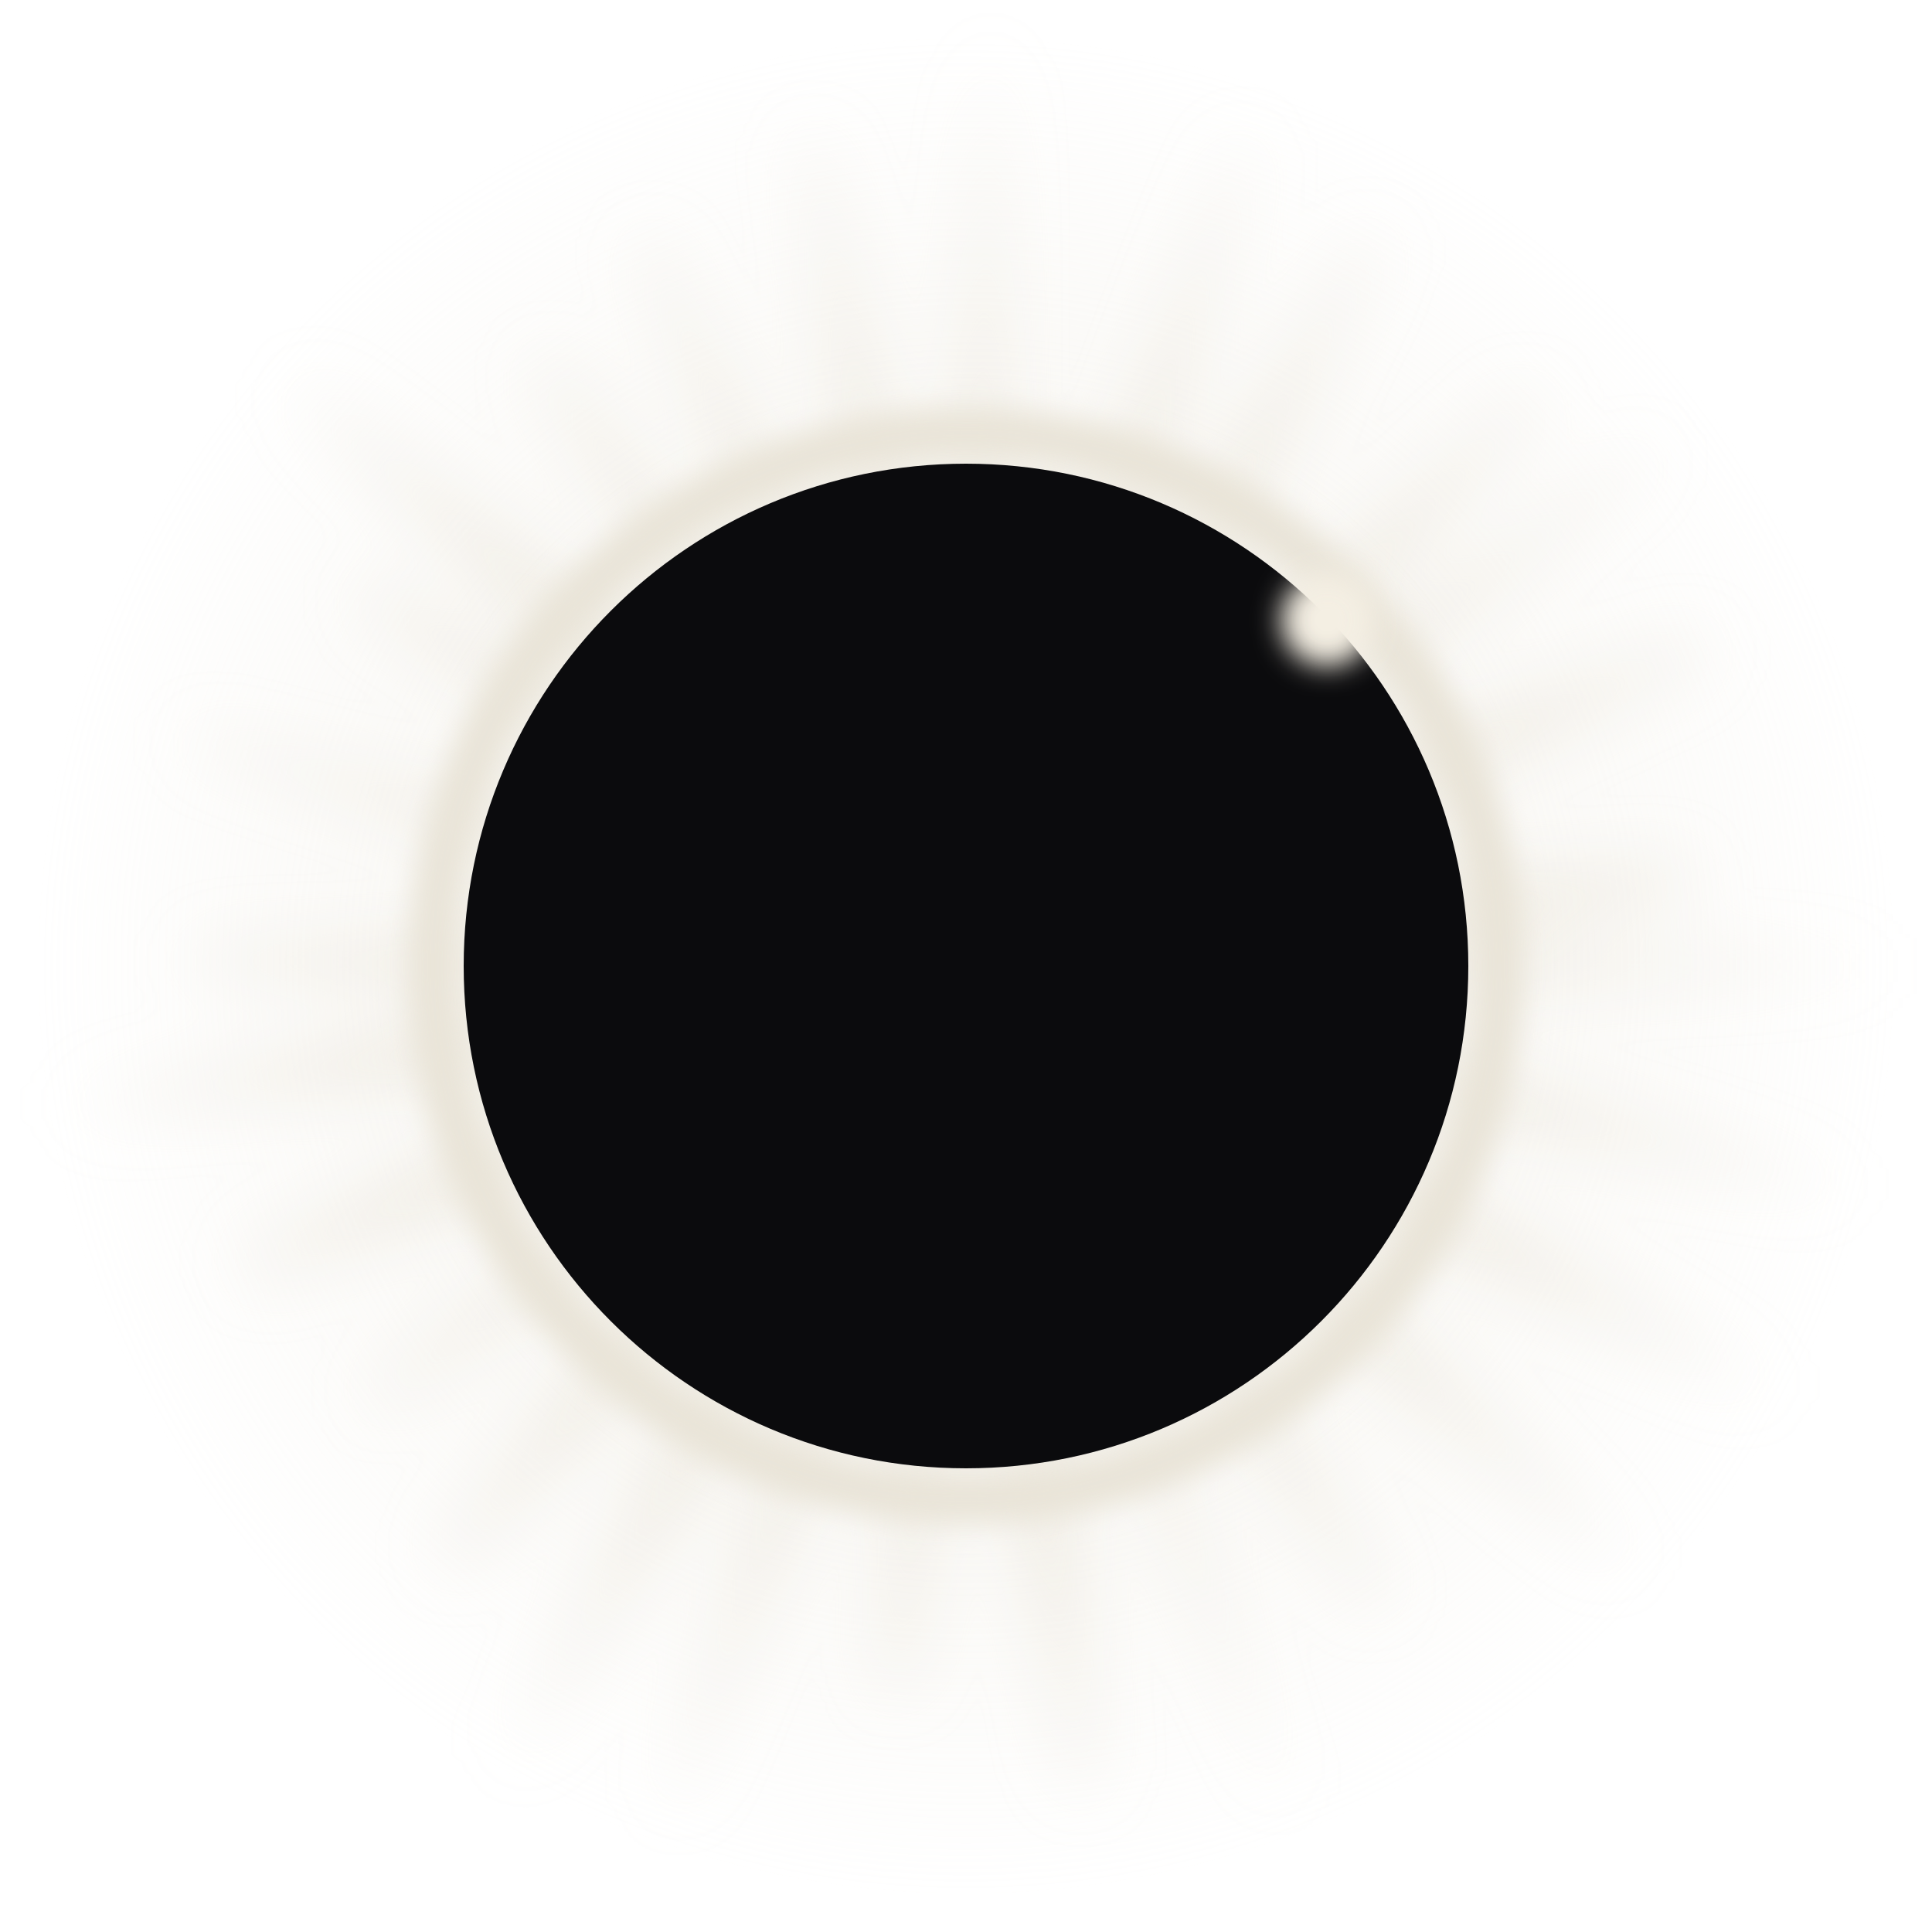
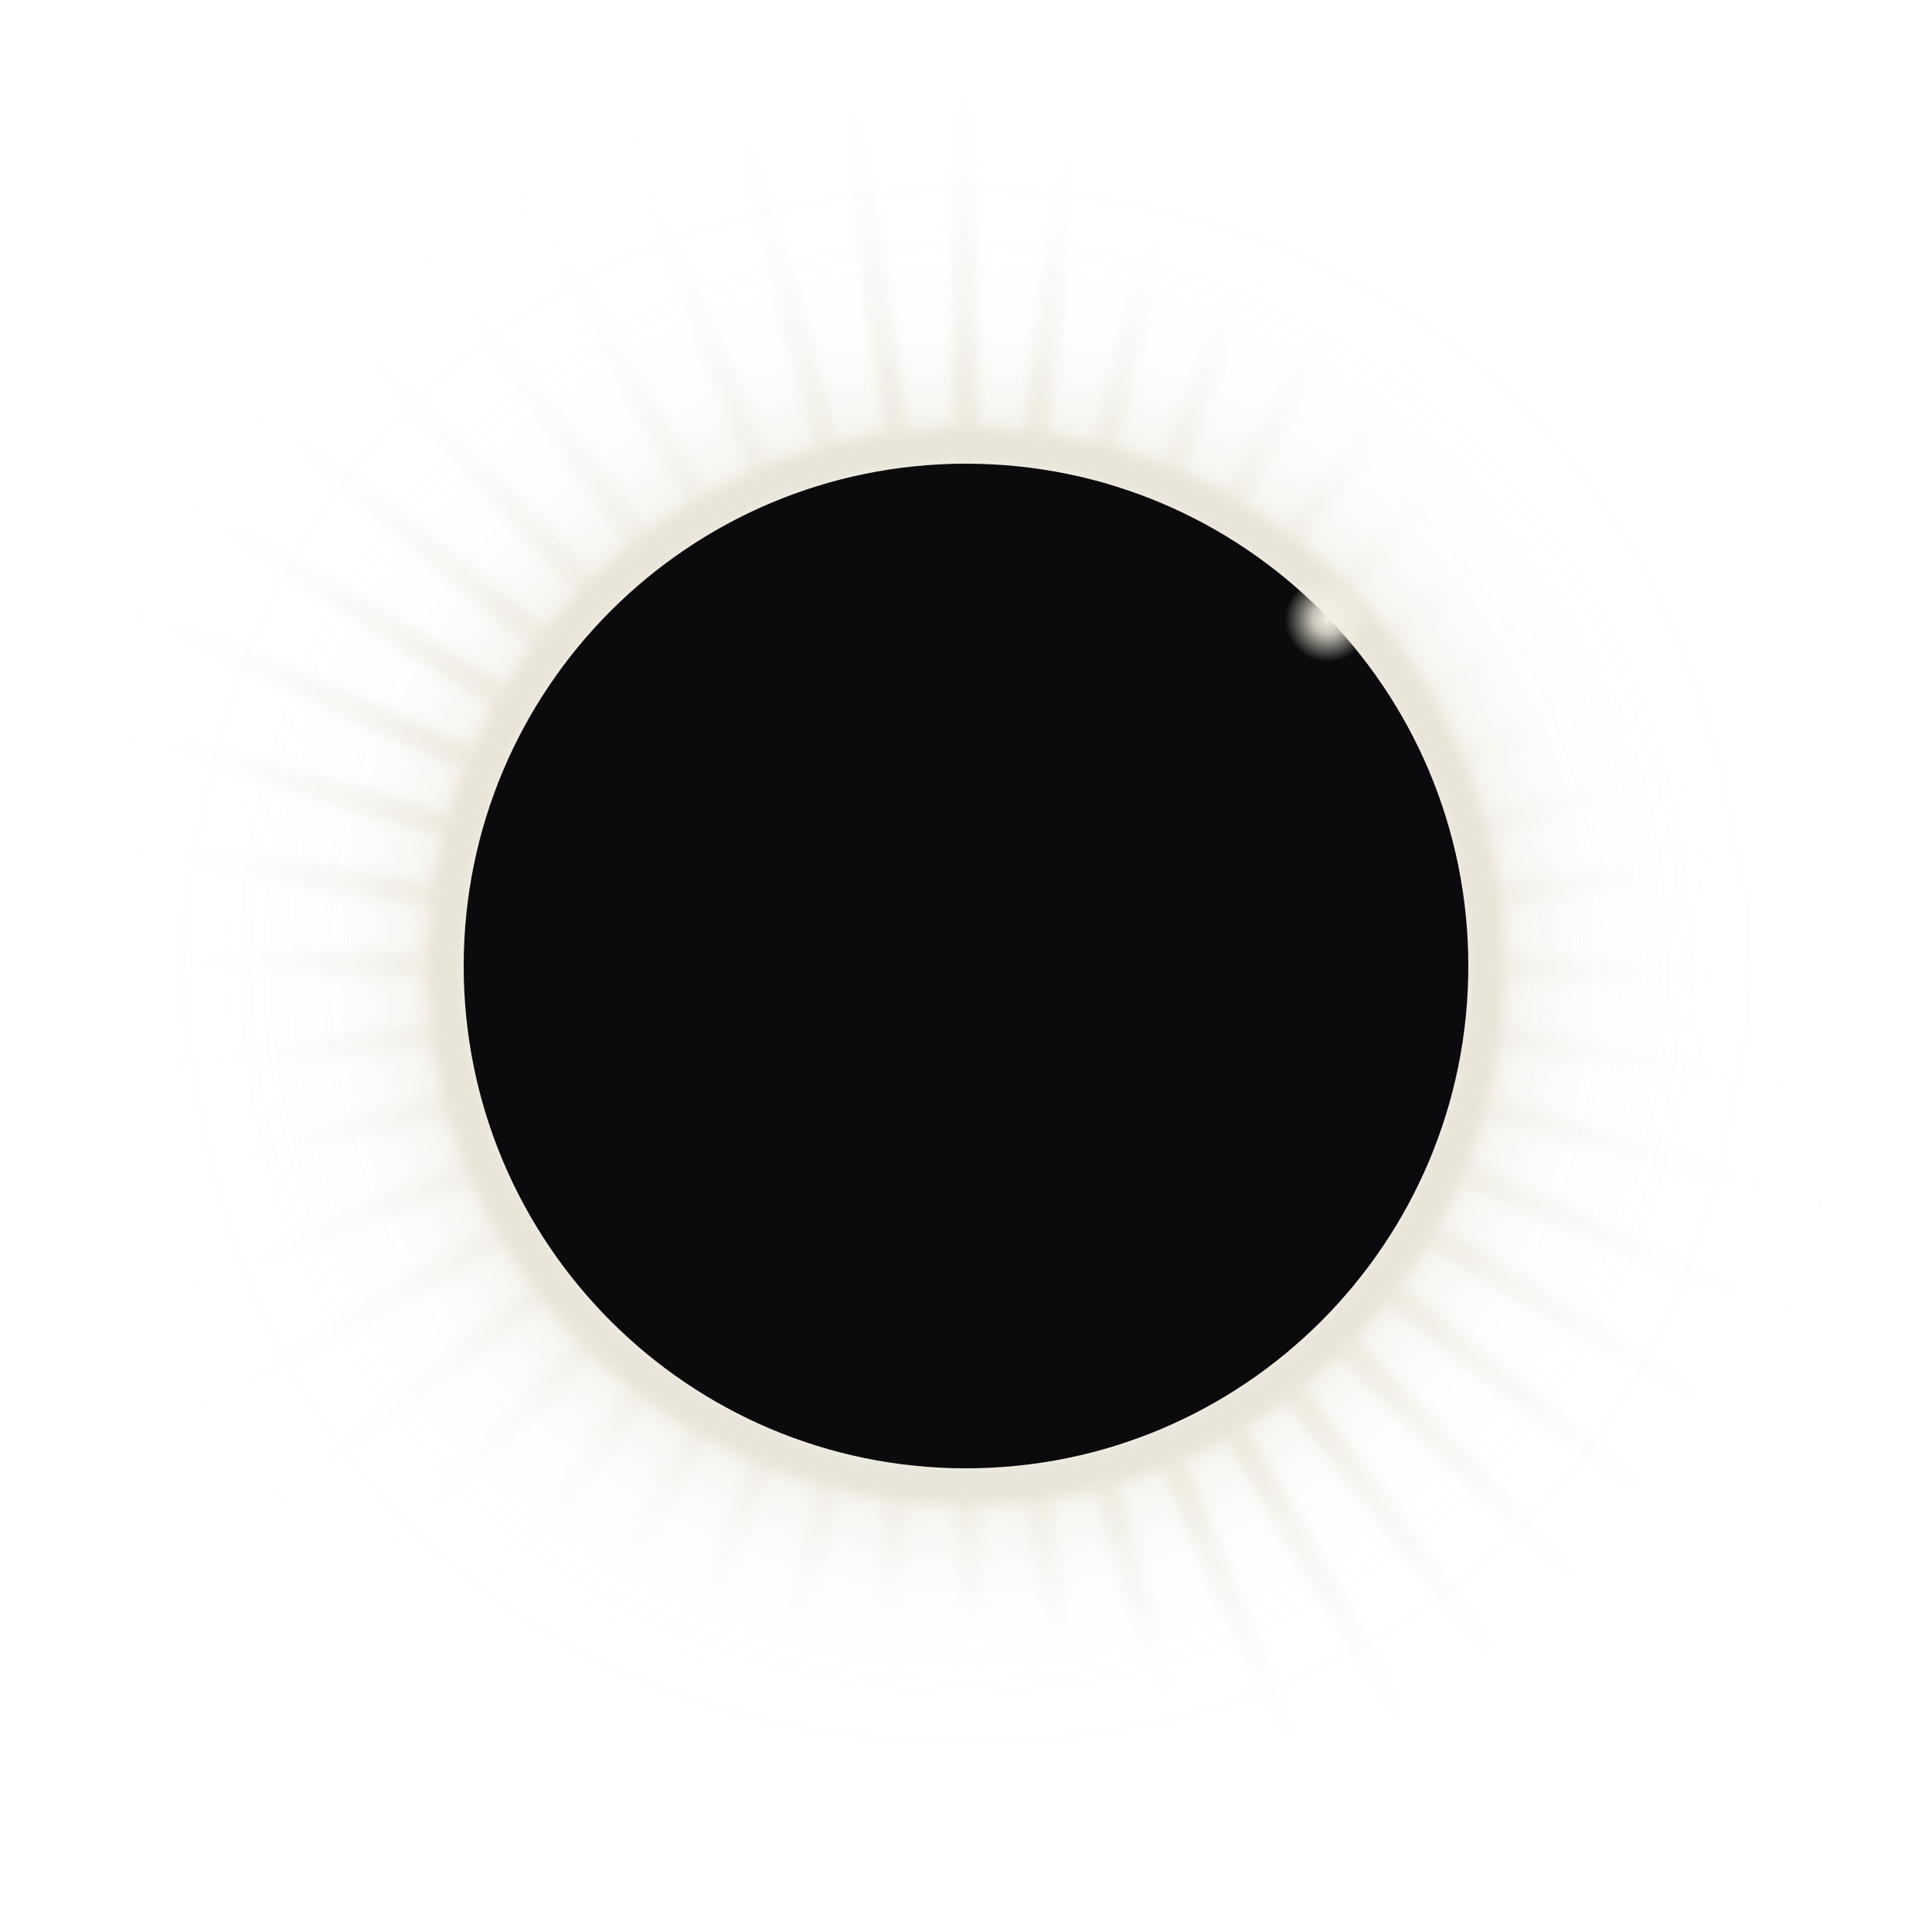
- <svg xmlns="http://www.w3.org/2000/svg" width="64" height="64" viewBox="-50 -50 100 100" role="img" aria-label="total solar eclipse">
+ <svg xmlns="http://www.w3.org/2000/svg" width="64" height="64" viewBox="-50 -50 100 100" role="img" aria-label="Total solar eclipse">
  <defs>
-     <radialGradient id="etglow" r="0.5">
-       <stop offset="0.5" stop-color="#E9E4D8" stop-opacity="0.55" />
-       <stop offset="0.62" stop-color="#E9E4D8" stop-opacity="0.22" />
-       <stop offset="1" stop-color="#E9E4D8" stop-opacity="0" />
-     </radialGradient>
-     <radialGradient id="etray" gradientUnits="userSpaceOnUse" cx="0" cy="0" r="48">
-       <stop offset="0.5" stop-color="#E9E4D8" stop-opacity="0.85" />
-       <stop offset="1" stop-color="#E9E4D8" stop-opacity="0" />
-     </radialGradient>
+     <filter id="etb1" x="-60%" y="-60%" width="220%" height="220%">
+       <feGaussianBlur stdDeviation="6" />
+     </filter>
+     <filter id="etb2" x="-60%" y="-60%" width="220%" height="220%">
+       <feGaussianBlur stdDeviation="1.9" />
+     </filter>
+     <filter id="etb3" x="-60%" y="-60%" width="220%" height="220%">
+       <feGaussianBlur stdDeviation="0.35" />
+     </filter>
+     <filter id="etrb" x="-60%" y="-60%" width="220%" height="220%">
+       <feGaussianBlur stdDeviation="0.3" />
+     </filter>
    <radialGradient id="etsun" r="0.5">
      <stop offset="0" stop-color="#F4EFE3" />
-       <stop offset="0.85" stop-color="#E9E4D8" />
+       <stop offset="0.85" stop-color="rgb(233,228,216)" />
      <stop offset="1" stop-color="#D8D1C1" />
    </radialGradient>
-     <filter id="etb" x="-50%" y="-50%" width="200%" height="200%">
-       <feGaussianBlur stdDeviation="1.6" />
-     </filter>
-     <filter id="etb2" x="-50%" y="-50%" width="200%" height="200%">
-       <feGaussianBlur stdDeviation="0.7" />
-     </filter>
+     <radialGradient id="etbead" r="0.5">
+       <stop offset="0" stop-color="#F4EFE3" />
+       <stop offset="0.35" stop-color="#F4EFE3" stop-opacity="0.8" />
+       <stop offset="1" stop-color="#F4EFE3" stop-opacity="0" />
+     </radialGradient>
  </defs>
-   <circle r="48" fill="url(#etglow)" />
-   <g filter="url(#etb)">
-     <line x1="25.48" y1="0.00" x2="48.81" y2="0.00" stroke="url(#etray)" stroke-width="1.36" stroke-linecap="round" />
-     <line x1="24.69" y1="6.30" x2="44.52" y2="11.35" stroke="url(#etray)" stroke-width="1.75" stroke-linecap="round" />
-     <line x1="22.50" y1="11.95" x2="40.87" y2="21.71" stroke="url(#etray)" stroke-width="2.11" stroke-linecap="round" />
-     <line x1="18.84" y1="17.15" x2="33.48" y2="30.47" stroke="url(#etray)" stroke-width="1.92" stroke-linecap="round" />
-     <line x1="13.86" y1="21.38" x2="21.01" y2="32.41" stroke="url(#etray)" stroke-width="1.50" stroke-linecap="round" />
-     <line x1="9.07" y1="23.81" x2="16.18" y2="42.49" stroke="url(#etray)" stroke-width="0.99" stroke-linecap="round" />
-     <line x1="3.61" y1="25.22" x2="5.96" y2="41.59" stroke="url(#etray)" stroke-width="2.38" stroke-linecap="round" />
-     <line x1="-2.46" y1="25.36" x2="-3.56" y2="36.67" stroke="url(#etray)" stroke-width="1.72" stroke-linecap="round" />
-     <line x1="-8.38" y1="24.06" x2="-14.91" y2="42.81" stroke="url(#etray)" stroke-width="1.93" stroke-linecap="round" />
-     <line x1="-12.62" y1="22.14" x2="-24.11" y2="42.29" stroke="url(#etray)" stroke-width="2.35" stroke-linecap="round" />
-     <line x1="-16.76" y1="19.19" x2="-26.33" y2="30.15" stroke="url(#etray)" stroke-width="2.24" stroke-linecap="round" />
-     <line x1="-20.54" y1="15.08" x2="-30.06" y2="22.07" stroke="url(#etray)" stroke-width="1.38" stroke-linecap="round" />
-     <line x1="-23.49" y1="9.86" x2="-36.35" y2="15.26" stroke="url(#etray)" stroke-width="2.40" stroke-linecap="round" />
-     <line x1="-25.16" y1="4.00" x2="-45.37" y2="7.21" stroke="url(#etray)" stroke-width="2.30" stroke-linecap="round" />
-     <line x1="-25.48" y1="-0.18" x2="-39.10" y2="-0.28" stroke="url(#etray)" stroke-width="1.80" stroke-linecap="round" />
-     <line x1="-24.45" y1="-7.18" x2="-39.65" y2="-11.64" stroke="url(#etray)" stroke-width="1.21" stroke-linecap="round" />
-     <line x1="-21.62" y1="-13.49" x2="-30.39" y2="-18.96" stroke="url(#etray)" stroke-width="1.48" stroke-linecap="round" />
-     <line x1="-19.25" y1="-16.70" x2="-33.97" y2="-29.46" stroke="url(#etray)" stroke-width="2.38" stroke-linecap="round" />
-     <line x1="-14.63" y1="-20.86" x2="-21.52" y2="-30.69" stroke="url(#etray)" stroke-width="1.55" stroke-linecap="round" />
-     <line x1="-10.27" y1="-23.32" x2="-16.31" y2="-37.04" stroke="url(#etray)" stroke-width="1.58" stroke-linecap="round" />
-     <line x1="-4.67" y1="-25.05" x2="-7.88" y2="-42.25" stroke="url(#etray)" stroke-width="1.88" stroke-linecap="round" />
-     <line x1="0.71" y1="-25.47" x2="1.36" y2="-48.58" stroke="url(#etray)" stroke-width="1.63" stroke-linecap="round" />
-     <line x1="8.21" y1="-24.12" x2="14.34" y2="-42.15" stroke="url(#etray)" stroke-width="1.91" stroke-linecap="round" />
-     <line x1="12.46" y1="-22.23" x2="20.81" y2="-37.14" stroke="url(#etray)" stroke-width="2.00" stroke-linecap="round" />
-     <line x1="18.03" y1="-18.01" x2="28.97" y2="-28.94" stroke="url(#etray)" stroke-width="2.03" stroke-linecap="round" />
-     <line x1="20.39" y1="-15.28" x2="35.05" y2="-26.27" stroke="url(#etray)" stroke-width="1.46" stroke-linecap="round" />
-     <line x1="23.38" y1="-10.14" x2="37.50" y2="-16.26" stroke="url(#etray)" stroke-width="2.17" stroke-linecap="round" />
-     <line x1="25.30" y1="-3.03" x2="36.41" y2="-4.36" stroke="url(#etray)" stroke-width="2.21" stroke-linecap="round" />
+   <circle r="27.56" fill="rgb(233,228,216)" opacity="0.45" filter="url(#etb1)" />
+   <circle r="26.78" fill="none" stroke="rgb(233,228,216)" stroke-width="4.16" opacity="0.4" filter="url(#etb2)" />
+   <defs>
+     <linearGradient id="etr0" gradientUnits="userSpaceOnUse" x1="25.99" y1="0.00" x2="41.48" y2="0.50">
+       <stop offset="0" stop-color="rgb(233,228,216)" stop-opacity="0.09" />
+       <stop offset="0.12" stop-color="rgb(233,228,216)" stop-opacity="0.26" />
+       <stop offset="0.4" stop-color="rgb(233,228,216)" stop-opacity="0.12" />
+       <stop offset="0.75" stop-color="rgb(233,228,216)" stop-opacity="0.03" />
+       <stop offset="1" stop-color="rgb(233,228,216)" stop-opacity="0" />
+     </linearGradient>
+     <linearGradient id="etr1" gradientUnits="userSpaceOnUse" x1="25.77" y1="3.39" x2="43.16" y2="6.20">
+       <stop offset="0" stop-color="rgb(233,228,216)" stop-opacity="0.09" />
+       <stop offset="0.12" stop-color="rgb(233,228,216)" stop-opacity="0.25" />
+       <stop offset="0.4" stop-color="rgb(233,228,216)" stop-opacity="0.11" />
+       <stop offset="0.75" stop-color="rgb(233,228,216)" stop-opacity="0.03" />
+       <stop offset="1" stop-color="rgb(233,228,216)" stop-opacity="0" />
+     </linearGradient>
+     <linearGradient id="etr2" gradientUnits="userSpaceOnUse" x1="25.10" y1="6.73" x2="45.26" y2="12.67">
+       <stop offset="0" stop-color="rgb(233,228,216)" stop-opacity="0.10" />
+       <stop offset="0.12" stop-color="rgb(233,228,216)" stop-opacity="0.29" />
+       <stop offset="0.4" stop-color="rgb(233,228,216)" stop-opacity="0.13" />
+       <stop offset="0.75" stop-color="rgb(233,228,216)" stop-opacity="0.03" />
+       <stop offset="1" stop-color="rgb(233,228,216)" stop-opacity="0" />
+     </linearGradient>
+     <linearGradient id="etr3" gradientUnits="userSpaceOnUse" x1="24.01" y1="9.95" x2="43.24" y2="18.41">
+       <stop offset="0" stop-color="rgb(233,228,216)" stop-opacity="0.13" />
+       <stop offset="0.12" stop-color="rgb(233,228,216)" stop-opacity="0.38" />
+       <stop offset="0.4" stop-color="rgb(233,228,216)" stop-opacity="0.17" />
+       <stop offset="0.75" stop-color="rgb(233,228,216)" stop-opacity="0.04" />
+       <stop offset="1" stop-color="rgb(233,228,216)" stop-opacity="0" />
+     </linearGradient>
+     <linearGradient id="etr4" gradientUnits="userSpaceOnUse" x1="22.51" y1="12.99" x2="40.51" y2="23.83">
+       <stop offset="0" stop-color="rgb(233,228,216)" stop-opacity="0.17" />
+       <stop offset="0.12" stop-color="rgb(233,228,216)" stop-opacity="0.49" />
+       <stop offset="0.4" stop-color="rgb(233,228,216)" stop-opacity="0.22" />
+       <stop offset="0.75" stop-color="rgb(233,228,216)" stop-opacity="0.05" />
+       <stop offset="1" stop-color="rgb(233,228,216)" stop-opacity="0" />
+     </linearGradient>
+     <linearGradient id="etr5" gradientUnits="userSpaceOnUse" x1="20.62" y1="15.82" x2="37.12" y2="28.83">
+       <stop offset="0" stop-color="rgb(233,228,216)" stop-opacity="0.20" />
+       <stop offset="0.12" stop-color="rgb(233,228,216)" stop-opacity="0.58" />
+       <stop offset="0.4" stop-color="rgb(233,228,216)" stop-opacity="0.26" />
+       <stop offset="0.75" stop-color="rgb(233,228,216)" stop-opacity="0.06" />
+       <stop offset="1" stop-color="rgb(233,228,216)" stop-opacity="0" />
+     </linearGradient>
+     <linearGradient id="etr6" gradientUnits="userSpaceOnUse" x1="18.38" y1="18.38" x2="33.12" y2="33.34">
+       <stop offset="0" stop-color="rgb(233,228,216)" stop-opacity="0.22" />
+       <stop offset="0.12" stop-color="rgb(233,228,216)" stop-opacity="0.64" />
+       <stop offset="0.4" stop-color="rgb(233,228,216)" stop-opacity="0.29" />
+       <stop offset="0.75" stop-color="rgb(233,228,216)" stop-opacity="0.06" />
+       <stop offset="1" stop-color="rgb(233,228,216)" stop-opacity="0" />
+     </linearGradient>
+     <linearGradient id="etr7" gradientUnits="userSpaceOnUse" x1="15.82" y1="20.62" x2="28.59" y2="37.30">
+       <stop offset="0" stop-color="rgb(233,228,216)" stop-opacity="0.24" />
+       <stop offset="0.12" stop-color="rgb(233,228,216)" stop-opacity="0.68" />
+       <stop offset="0.4" stop-color="rgb(233,228,216)" stop-opacity="0.30" />
+       <stop offset="0.75" stop-color="rgb(233,228,216)" stop-opacity="0.07" />
+       <stop offset="1" stop-color="rgb(233,228,216)" stop-opacity="0" />
+     </linearGradient>
+     <linearGradient id="etr8" gradientUnits="userSpaceOnUse" x1="12.99" y1="22.51" x2="23.59" y2="40.65">
+       <stop offset="0" stop-color="rgb(233,228,216)" stop-opacity="0.24" />
+       <stop offset="0.12" stop-color="rgb(233,228,216)" stop-opacity="0.69" />
+       <stop offset="0.4" stop-color="rgb(233,228,216)" stop-opacity="0.31" />
+       <stop offset="0.75" stop-color="rgb(233,228,216)" stop-opacity="0.07" />
+       <stop offset="1" stop-color="rgb(233,228,216)" stop-opacity="0" />
+     </linearGradient>
+     <linearGradient id="etr9" gradientUnits="userSpaceOnUse" x1="9.95" y1="24.01" x2="17.63" y2="41.99">
+       <stop offset="0" stop-color="rgb(233,228,216)" stop-opacity="0.23" />
+       <stop offset="0.12" stop-color="rgb(233,228,216)" stop-opacity="0.67" />
+       <stop offset="0.4" stop-color="rgb(233,228,216)" stop-opacity="0.30" />
+       <stop offset="0.75" stop-color="rgb(233,228,216)" stop-opacity="0.07" />
+       <stop offset="1" stop-color="rgb(233,228,216)" stop-opacity="0" />
+     </linearGradient>
+     <linearGradient id="etr10" gradientUnits="userSpaceOnUse" x1="6.73" y1="25.10" x2="10.89" y2="39.50">
+       <stop offset="0" stop-color="rgb(233,228,216)" stop-opacity="0.21" />
+       <stop offset="0.12" stop-color="rgb(233,228,216)" stop-opacity="0.61" />
+       <stop offset="0.4" stop-color="rgb(233,228,216)" stop-opacity="0.28" />
+       <stop offset="0.75" stop-color="rgb(233,228,216)" stop-opacity="0.06" />
+       <stop offset="1" stop-color="rgb(233,228,216)" stop-opacity="0" />
+     </linearGradient>
+     <linearGradient id="etr11" gradientUnits="userSpaceOnUse" x1="3.39" y1="25.77" x2="5.23" y2="37.10">
+       <stop offset="0" stop-color="rgb(233,228,216)" stop-opacity="0.19" />
+       <stop offset="0.12" stop-color="rgb(233,228,216)" stop-opacity="0.55" />
+       <stop offset="0.4" stop-color="rgb(233,228,216)" stop-opacity="0.25" />
+       <stop offset="0.75" stop-color="rgb(233,228,216)" stop-opacity="0.05" />
+       <stop offset="1" stop-color="rgb(233,228,216)" stop-opacity="0" />
+     </linearGradient>
+     <linearGradient id="etr12" gradientUnits="userSpaceOnUse" x1="0.00" y1="25.99" x2="0.38" y2="35.93">
+       <stop offset="0" stop-color="rgb(233,228,216)" stop-opacity="0.17" />
+       <stop offset="0.12" stop-color="rgb(233,228,216)" stop-opacity="0.48" />
+       <stop offset="0.4" stop-color="rgb(233,228,216)" stop-opacity="0.22" />
+       <stop offset="0.75" stop-color="rgb(233,228,216)" stop-opacity="0.05" />
+       <stop offset="1" stop-color="rgb(233,228,216)" stop-opacity="0" />
+     </linearGradient>
+     <linearGradient id="etr13" gradientUnits="userSpaceOnUse" x1="-3.39" y1="25.77" x2="-4.33" y2="36.13">
+       <stop offset="0" stop-color="rgb(233,228,216)" stop-opacity="0.15" />
+       <stop offset="0.12" stop-color="rgb(233,228,216)" stop-opacity="0.43" />
+       <stop offset="0.4" stop-color="rgb(233,228,216)" stop-opacity="0.19" />
+       <stop offset="0.75" stop-color="rgb(233,228,216)" stop-opacity="0.04" />
+       <stop offset="1" stop-color="rgb(233,228,216)" stop-opacity="0" />
+     </linearGradient>
+     <linearGradient id="etr14" gradientUnits="userSpaceOnUse" x1="-6.73" y1="25.10" x2="-9.38" y2="36.75">
+       <stop offset="0" stop-color="rgb(233,228,216)" stop-opacity="0.13" />
+       <stop offset="0.12" stop-color="rgb(233,228,216)" stop-opacity="0.38" />
+       <stop offset="0.4" stop-color="rgb(233,228,216)" stop-opacity="0.17" />
+       <stop offset="0.75" stop-color="rgb(233,228,216)" stop-opacity="0.04" />
+       <stop offset="1" stop-color="rgb(233,228,216)" stop-opacity="0" />
+     </linearGradient>
+     <linearGradient id="etr15" gradientUnits="userSpaceOnUse" x1="-9.95" y1="24.01" x2="-14.61" y2="36.47">
+       <stop offset="0" stop-color="rgb(233,228,216)" stop-opacity="0.12" />
+       <stop offset="0.12" stop-color="rgb(233,228,216)" stop-opacity="0.33" />
+       <stop offset="0.4" stop-color="rgb(233,228,216)" stop-opacity="0.15" />
+       <stop offset="0.75" stop-color="rgb(233,228,216)" stop-opacity="0.03" />
+       <stop offset="1" stop-color="rgb(233,228,216)" stop-opacity="0" />
+     </linearGradient>
+     <linearGradient id="etr16" gradientUnits="userSpaceOnUse" x1="-12.99" y1="22.51" x2="-19.51" y2="34.66">
+       <stop offset="0" stop-color="rgb(233,228,216)" stop-opacity="0.10" />
+       <stop offset="0.12" stop-color="rgb(233,228,216)" stop-opacity="0.28" />
+       <stop offset="0.4" stop-color="rgb(233,228,216)" stop-opacity="0.13" />
+       <stop offset="0.75" stop-color="rgb(233,228,216)" stop-opacity="0.03" />
+       <stop offset="1" stop-color="rgb(233,228,216)" stop-opacity="0" />
+     </linearGradient>
+     <linearGradient id="etr17" gradientUnits="userSpaceOnUse" x1="-15.82" y1="20.62" x2="-24.25" y2="32.23">
+       <stop offset="0" stop-color="rgb(233,228,216)" stop-opacity="0.09" />
+       <stop offset="0.12" stop-color="rgb(233,228,216)" stop-opacity="0.26" />
+       <stop offset="0.4" stop-color="rgb(233,228,216)" stop-opacity="0.12" />
+       <stop offset="0.75" stop-color="rgb(233,228,216)" stop-opacity="0.03" />
+       <stop offset="1" stop-color="rgb(233,228,216)" stop-opacity="0" />
+     </linearGradient>
+     <linearGradient id="etr18" gradientUnits="userSpaceOnUse" x1="-18.38" y1="18.38" x2="-29.95" y2="30.40">
+       <stop offset="0" stop-color="rgb(233,228,216)" stop-opacity="0.09" />
+       <stop offset="0.12" stop-color="rgb(233,228,216)" stop-opacity="0.26" />
+       <stop offset="0.4" stop-color="rgb(233,228,216)" stop-opacity="0.12" />
+       <stop offset="0.75" stop-color="rgb(233,228,216)" stop-opacity="0.03" />
+       <stop offset="1" stop-color="rgb(233,228,216)" stop-opacity="0" />
+     </linearGradient>
+     <linearGradient id="etr19" gradientUnits="userSpaceOnUse" x1="-20.62" y1="15.82" x2="-36.28" y2="28.14">
+       <stop offset="0" stop-color="rgb(233,228,216)" stop-opacity="0.09" />
+       <stop offset="0.12" stop-color="rgb(233,228,216)" stop-opacity="0.27" />
+       <stop offset="0.4" stop-color="rgb(233,228,216)" stop-opacity="0.12" />
+       <stop offset="0.75" stop-color="rgb(233,228,216)" stop-opacity="0.03" />
+       <stop offset="1" stop-color="rgb(233,228,216)" stop-opacity="0" />
+     </linearGradient>
+     <linearGradient id="etr20" gradientUnits="userSpaceOnUse" x1="-22.51" y1="12.99" x2="-40.33" y2="23.42">
+       <stop offset="0" stop-color="rgb(233,228,216)" stop-opacity="0.10" />
+       <stop offset="0.12" stop-color="rgb(233,228,216)" stop-opacity="0.28" />
+       <stop offset="0.4" stop-color="rgb(233,228,216)" stop-opacity="0.12" />
+       <stop offset="0.75" stop-color="rgb(233,228,216)" stop-opacity="0.03" />
+       <stop offset="1" stop-color="rgb(233,228,216)" stop-opacity="0" />
+     </linearGradient>
+     <linearGradient id="etr21" gradientUnits="userSpaceOnUse" x1="-24.01" y1="9.95" x2="-40.84" y2="16.91">
+       <stop offset="0" stop-color="rgb(233,228,216)" stop-opacity="0.10" />
+       <stop offset="0.12" stop-color="rgb(233,228,216)" stop-opacity="0.28" />
+       <stop offset="0.4" stop-color="rgb(233,228,216)" stop-opacity="0.13" />
+       <stop offset="0.75" stop-color="rgb(233,228,216)" stop-opacity="0.03" />
+       <stop offset="1" stop-color="rgb(233,228,216)" stop-opacity="0" />
+     </linearGradient>
+     <linearGradient id="etr22" gradientUnits="userSpaceOnUse" x1="-25.10" y1="6.73" x2="-40.49" y2="10.72">
+       <stop offset="0" stop-color="rgb(233,228,216)" stop-opacity="0.10" />
+       <stop offset="0.12" stop-color="rgb(233,228,216)" stop-opacity="0.30" />
+       <stop offset="0.4" stop-color="rgb(233,228,216)" stop-opacity="0.13" />
+       <stop offset="0.75" stop-color="rgb(233,228,216)" stop-opacity="0.03" />
+       <stop offset="1" stop-color="rgb(233,228,216)" stop-opacity="0" />
+     </linearGradient>
+     <linearGradient id="etr23" gradientUnits="userSpaceOnUse" x1="-25.77" y1="3.39" x2="-41.42" y2="5.22">
+       <stop offset="0" stop-color="rgb(233,228,216)" stop-opacity="0.12" />
+       <stop offset="0.12" stop-color="rgb(233,228,216)" stop-opacity="0.35" />
+       <stop offset="0.4" stop-color="rgb(233,228,216)" stop-opacity="0.16" />
+       <stop offset="0.75" stop-color="rgb(233,228,216)" stop-opacity="0.03" />
+       <stop offset="1" stop-color="rgb(233,228,216)" stop-opacity="0" />
+     </linearGradient>
+     <linearGradient id="etr24" gradientUnits="userSpaceOnUse" x1="-25.99" y1="0.00" x2="-42.80" y2="-0.33">
+       <stop offset="0" stop-color="rgb(233,228,216)" stop-opacity="0.15" />
+       <stop offset="0.12" stop-color="rgb(233,228,216)" stop-opacity="0.43" />
+       <stop offset="0.4" stop-color="rgb(233,228,216)" stop-opacity="0.19" />
+       <stop offset="0.75" stop-color="rgb(233,228,216)" stop-opacity="0.04" />
+       <stop offset="1" stop-color="rgb(233,228,216)" stop-opacity="0" />
+     </linearGradient>
+     <linearGradient id="etr25" gradientUnits="userSpaceOnUse" x1="-25.77" y1="-3.39" x2="-43.44" y2="-6.14">
+       <stop offset="0" stop-color="rgb(233,228,216)" stop-opacity="0.19" />
+       <stop offset="0.12" stop-color="rgb(233,228,216)" stop-opacity="0.53" />
+       <stop offset="0.4" stop-color="rgb(233,228,216)" stop-opacity="0.24" />
+       <stop offset="0.75" stop-color="rgb(233,228,216)" stop-opacity="0.05" />
+       <stop offset="1" stop-color="rgb(233,228,216)" stop-opacity="0" />
+     </linearGradient>
+     <linearGradient id="etr26" gradientUnits="userSpaceOnUse" x1="-25.10" y1="-6.73" x2="-43.48" y2="-12.17">
+       <stop offset="0" stop-color="rgb(233,228,216)" stop-opacity="0.22" />
+       <stop offset="0.12" stop-color="rgb(233,228,216)" stop-opacity="0.62" />
+       <stop offset="0.4" stop-color="rgb(233,228,216)" stop-opacity="0.28" />
+       <stop offset="0.75" stop-color="rgb(233,228,216)" stop-opacity="0.06" />
+       <stop offset="1" stop-color="rgb(233,228,216)" stop-opacity="0" />
+     </linearGradient>
+     <linearGradient id="etr27" gradientUnits="userSpaceOnUse" x1="-24.01" y1="-9.95" x2="-43.21" y2="-18.50">
+       <stop offset="0" stop-color="rgb(233,228,216)" stop-opacity="0.23" />
+       <stop offset="0.12" stop-color="rgb(233,228,216)" stop-opacity="0.67" />
+       <stop offset="0.4" stop-color="rgb(233,228,216)" stop-opacity="0.30" />
+       <stop offset="0.75" stop-color="rgb(233,228,216)" stop-opacity="0.07" />
+       <stop offset="1" stop-color="rgb(233,228,216)" stop-opacity="0" />
+     </linearGradient>
+     <linearGradient id="etr28" gradientUnits="userSpaceOnUse" x1="-22.51" y1="-12.99" x2="-40.42" y2="-23.99">
+       <stop offset="0" stop-color="rgb(233,228,216)" stop-opacity="0.22" />
+       <stop offset="0.12" stop-color="rgb(233,228,216)" stop-opacity="0.64" />
+       <stop offset="0.4" stop-color="rgb(233,228,216)" stop-opacity="0.29" />
+       <stop offset="0.75" stop-color="rgb(233,228,216)" stop-opacity="0.06" />
+       <stop offset="1" stop-color="rgb(233,228,216)" stop-opacity="0" />
+     </linearGradient>
+     <linearGradient id="etr29" gradientUnits="userSpaceOnUse" x1="-20.62" y1="-15.82" x2="-36.96" y2="-29.04">
+       <stop offset="0" stop-color="rgb(233,228,216)" stop-opacity="0.19" />
+       <stop offset="0.12" stop-color="rgb(233,228,216)" stop-opacity="0.55" />
+       <stop offset="0.4" stop-color="rgb(233,228,216)" stop-opacity="0.25" />
+       <stop offset="0.75" stop-color="rgb(233,228,216)" stop-opacity="0.05" />
+       <stop offset="1" stop-color="rgb(233,228,216)" stop-opacity="0" />
+     </linearGradient>
+     <linearGradient id="etr30" gradientUnits="userSpaceOnUse" x1="-18.38" y1="-18.38" x2="-32.88" y2="-33.58">
+       <stop offset="0" stop-color="rgb(233,228,216)" stop-opacity="0.15" />
+       <stop offset="0.12" stop-color="rgb(233,228,216)" stop-opacity="0.43" />
+       <stop offset="0.4" stop-color="rgb(233,228,216)" stop-opacity="0.19" />
+       <stop offset="0.75" stop-color="rgb(233,228,216)" stop-opacity="0.04" />
+       <stop offset="1" stop-color="rgb(233,228,216)" stop-opacity="0" />
+     </linearGradient>
+     <linearGradient id="etr31" gradientUnits="userSpaceOnUse" x1="-15.82" y1="-20.62" x2="-28.28" y2="-37.54">
+       <stop offset="0" stop-color="rgb(233,228,216)" stop-opacity="0.12" />
+       <stop offset="0.12" stop-color="rgb(233,228,216)" stop-opacity="0.33" />
+       <stop offset="0.4" stop-color="rgb(233,228,216)" stop-opacity="0.15" />
+       <stop offset="0.75" stop-color="rgb(233,228,216)" stop-opacity="0.03" />
+       <stop offset="1" stop-color="rgb(233,228,216)" stop-opacity="0" />
+     </linearGradient>
+     <linearGradient id="etr32" gradientUnits="userSpaceOnUse" x1="-12.99" y1="-22.51" x2="-23.22" y2="-40.86">
+       <stop offset="0" stop-color="rgb(233,228,216)" stop-opacity="0.11" />
+       <stop offset="0.12" stop-color="rgb(233,228,216)" stop-opacity="0.30" />
+       <stop offset="0.4" stop-color="rgb(233,228,216)" stop-opacity="0.14" />
+       <stop offset="0.75" stop-color="rgb(233,228,216)" stop-opacity="0.03" />
+       <stop offset="1" stop-color="rgb(233,228,216)" stop-opacity="0" />
+     </linearGradient>
+     <linearGradient id="etr33" gradientUnits="userSpaceOnUse" x1="-9.95" y1="-24.01" x2="-17.79" y2="-43.50">
+       <stop offset="0" stop-color="rgb(233,228,216)" stop-opacity="0.12" />
+       <stop offset="0.12" stop-color="rgb(233,228,216)" stop-opacity="0.34" />
+       <stop offset="0.4" stop-color="rgb(233,228,216)" stop-opacity="0.15" />
+       <stop offset="0.75" stop-color="rgb(233,228,216)" stop-opacity="0.03" />
+       <stop offset="1" stop-color="rgb(233,228,216)" stop-opacity="0" />
+     </linearGradient>
+     <linearGradient id="etr34" gradientUnits="userSpaceOnUse" x1="-6.73" y1="-25.10" x2="-12.09" y2="-45.42">
+       <stop offset="0" stop-color="rgb(233,228,216)" stop-opacity="0.16" />
+       <stop offset="0.12" stop-color="rgb(233,228,216)" stop-opacity="0.45" />
+       <stop offset="0.4" stop-color="rgb(233,228,216)" stop-opacity="0.20" />
+       <stop offset="0.75" stop-color="rgb(233,228,216)" stop-opacity="0.05" />
+       <stop offset="1" stop-color="rgb(233,228,216)" stop-opacity="0" />
+     </linearGradient>
+     <linearGradient id="etr35" gradientUnits="userSpaceOnUse" x1="-3.39" y1="-25.77" x2="-6.18" y2="-46.59">
+       <stop offset="0" stop-color="rgb(233,228,216)" stop-opacity="0.21" />
+       <stop offset="0.12" stop-color="rgb(233,228,216)" stop-opacity="0.60" />
+       <stop offset="0.4" stop-color="rgb(233,228,216)" stop-opacity="0.27" />
+       <stop offset="0.75" stop-color="rgb(233,228,216)" stop-opacity="0.06" />
+       <stop offset="1" stop-color="rgb(233,228,216)" stop-opacity="0" />
+     </linearGradient>
+     <linearGradient id="etr36" gradientUnits="userSpaceOnUse" x1="-0.00" y1="-25.99" x2="-0.17" y2="-47.00">
+       <stop offset="0" stop-color="rgb(233,228,216)" stop-opacity="0.24" />
+       <stop offset="0.12" stop-color="rgb(233,228,216)" stop-opacity="0.68" />
+       <stop offset="0.4" stop-color="rgb(233,228,216)" stop-opacity="0.31" />
+       <stop offset="0.75" stop-color="rgb(233,228,216)" stop-opacity="0.07" />
+       <stop offset="1" stop-color="rgb(233,228,216)" stop-opacity="0" />
+     </linearGradient>
+     <linearGradient id="etr37" gradientUnits="userSpaceOnUse" x1="3.39" y1="-25.77" x2="5.47" y2="-43.59">
+       <stop offset="0" stop-color="rgb(233,228,216)" stop-opacity="0.22" />
+       <stop offset="0.12" stop-color="rgb(233,228,216)" stop-opacity="0.63" />
+       <stop offset="0.4" stop-color="rgb(233,228,216)" stop-opacity="0.28" />
+       <stop offset="0.75" stop-color="rgb(233,228,216)" stop-opacity="0.06" />
+       <stop offset="1" stop-color="rgb(233,228,216)" stop-opacity="0" />
+     </linearGradient>
+     <linearGradient id="etr38" gradientUnits="userSpaceOnUse" x1="6.73" y1="-25.10" x2="10.23" y2="-39.51">
+       <stop offset="0" stop-color="rgb(233,228,216)" stop-opacity="0.18" />
+       <stop offset="0.12" stop-color="rgb(233,228,216)" stop-opacity="0.52" />
+       <stop offset="0.4" stop-color="rgb(233,228,216)" stop-opacity="0.23" />
+       <stop offset="0.75" stop-color="rgb(233,228,216)" stop-opacity="0.05" />
+       <stop offset="1" stop-color="rgb(233,228,216)" stop-opacity="0" />
+     </linearGradient>
+     <linearGradient id="etr39" gradientUnits="userSpaceOnUse" x1="9.95" y1="-24.01" x2="14.99" y2="-37.24">
+       <stop offset="0" stop-color="rgb(233,228,216)" stop-opacity="0.15" />
+       <stop offset="0.12" stop-color="rgb(233,228,216)" stop-opacity="0.43" />
+       <stop offset="0.4" stop-color="rgb(233,228,216)" stop-opacity="0.19" />
+       <stop offset="0.75" stop-color="rgb(233,228,216)" stop-opacity="0.04" />
+       <stop offset="1" stop-color="rgb(233,228,216)" stop-opacity="0" />
+     </linearGradient>
+     <linearGradient id="etr40" gradientUnits="userSpaceOnUse" x1="12.99" y1="-22.51" x2="19.72" y2="-35.07">
+       <stop offset="0" stop-color="rgb(233,228,216)" stop-opacity="0.13" />
+       <stop offset="0.12" stop-color="rgb(233,228,216)" stop-opacity="0.36" />
+       <stop offset="0.4" stop-color="rgb(233,228,216)" stop-opacity="0.16" />
+       <stop offset="0.75" stop-color="rgb(233,228,216)" stop-opacity="0.04" />
+       <stop offset="1" stop-color="rgb(233,228,216)" stop-opacity="0" />
+     </linearGradient>
+     <linearGradient id="etr41" gradientUnits="userSpaceOnUse" x1="15.82" y1="-20.62" x2="23.57" y2="-31.49">
+       <stop offset="0" stop-color="rgb(233,228,216)" stop-opacity="0.10" />
+       <stop offset="0.12" stop-color="rgb(233,228,216)" stop-opacity="0.29" />
+       <stop offset="0.4" stop-color="rgb(233,228,216)" stop-opacity="0.13" />
+       <stop offset="0.75" stop-color="rgb(233,228,216)" stop-opacity="0.03" />
+       <stop offset="1" stop-color="rgb(233,228,216)" stop-opacity="0" />
+     </linearGradient>
+     <linearGradient id="etr42" gradientUnits="userSpaceOnUse" x1="18.38" y1="-18.38" x2="26.13" y2="-26.76">
+       <stop offset="0" stop-color="rgb(233,228,216)" stop-opacity="0.08" />
+       <stop offset="0.12" stop-color="rgb(233,228,216)" stop-opacity="0.22" />
+       <stop offset="0.4" stop-color="rgb(233,228,216)" stop-opacity="0.10" />
+       <stop offset="0.75" stop-color="rgb(233,228,216)" stop-opacity="0.02" />
+       <stop offset="1" stop-color="rgb(233,228,216)" stop-opacity="0" />
+     </linearGradient>
+     <linearGradient id="etr43" gradientUnits="userSpaceOnUse" x1="20.62" y1="-15.82" x2="27.92" y2="-21.93">
+       <stop offset="0" stop-color="rgb(233,228,216)" stop-opacity="0.06" />
+       <stop offset="0.12" stop-color="rgb(233,228,216)" stop-opacity="0.18" />
+       <stop offset="0.4" stop-color="rgb(233,228,216)" stop-opacity="0.08" />
+       <stop offset="0.75" stop-color="rgb(233,228,216)" stop-opacity="0.02" />
+       <stop offset="1" stop-color="rgb(233,228,216)" stop-opacity="0" />
+     </linearGradient>
+     <linearGradient id="etr44" gradientUnits="userSpaceOnUse" x1="22.51" y1="-12.99" x2="29.87" y2="-17.65">
+       <stop offset="0" stop-color="rgb(233,228,216)" stop-opacity="0.06" />
+       <stop offset="0.12" stop-color="rgb(233,228,216)" stop-opacity="0.17" />
+       <stop offset="0.4" stop-color="rgb(233,228,216)" stop-opacity="0.07" />
+       <stop offset="0.75" stop-color="rgb(233,228,216)" stop-opacity="0.02" />
+       <stop offset="1" stop-color="rgb(233,228,216)" stop-opacity="0" />
+     </linearGradient>
+     <linearGradient id="etr45" gradientUnits="userSpaceOnUse" x1="24.01" y1="-9.95" x2="32.61" y2="-13.83">
+       <stop offset="0" stop-color="rgb(233,228,216)" stop-opacity="0.07" />
+       <stop offset="0.12" stop-color="rgb(233,228,216)" stop-opacity="0.19" />
+       <stop offset="0.4" stop-color="rgb(233,228,216)" stop-opacity="0.09" />
+       <stop offset="0.75" stop-color="rgb(233,228,216)" stop-opacity="0.02" />
+       <stop offset="1" stop-color="rgb(233,228,216)" stop-opacity="0" />
+     </linearGradient>
+     <linearGradient id="etr46" gradientUnits="userSpaceOnUse" x1="25.10" y1="-6.73" x2="35.98" y2="-9.88">
+       <stop offset="0" stop-color="rgb(233,228,216)" stop-opacity="0.09" />
+       <stop offset="0.12" stop-color="rgb(233,228,216)" stop-opacity="0.26" />
+       <stop offset="0.4" stop-color="rgb(233,228,216)" stop-opacity="0.12" />
+       <stop offset="0.75" stop-color="rgb(233,228,216)" stop-opacity="0.03" />
+       <stop offset="1" stop-color="rgb(233,228,216)" stop-opacity="0" />
+     </linearGradient>
+     <linearGradient id="etr47" gradientUnits="userSpaceOnUse" x1="25.77" y1="-3.39" x2="39.18" y2="-5.30">
+       <stop offset="0" stop-color="rgb(233,228,216)" stop-opacity="0.12" />
+       <stop offset="0.12" stop-color="rgb(233,228,216)" stop-opacity="0.35" />
+       <stop offset="0.4" stop-color="rgb(233,228,216)" stop-opacity="0.16" />
+       <stop offset="0.75" stop-color="rgb(233,228,216)" stop-opacity="0.03" />
+       <stop offset="1" stop-color="rgb(233,228,216)" stop-opacity="0" />
+     </linearGradient>
+   </defs>
+   <g filter="url(#etrb)">
+     <line x1="25.99" y1="0.00" x2="41.48" y2="0.50" stroke="url(#etr0)" stroke-width="1.26" stroke-linecap="round" />
+     <line x1="25.77" y1="3.39" x2="43.16" y2="6.20" stroke="url(#etr1)" stroke-width="1.26" stroke-linecap="round" />
+     <line x1="25.10" y1="6.73" x2="45.26" y2="12.67" stroke="url(#etr2)" stroke-width="1.26" stroke-linecap="round" />
+     <line x1="24.01" y1="9.95" x2="43.24" y2="18.41" stroke="url(#etr3)" stroke-width="1.26" stroke-linecap="round" />
+     <line x1="22.51" y1="12.99" x2="40.51" y2="23.83" stroke="url(#etr4)" stroke-width="1.26" stroke-linecap="round" />
+     <line x1="20.62" y1="15.82" x2="37.12" y2="28.83" stroke="url(#etr5)" stroke-width="1.26" stroke-linecap="round" />
+     <line x1="18.38" y1="18.38" x2="33.12" y2="33.34" stroke="url(#etr6)" stroke-width="1.26" stroke-linecap="round" />
+     <line x1="15.82" y1="20.62" x2="28.59" y2="37.30" stroke="url(#etr7)" stroke-width="1.26" stroke-linecap="round" />
+     <line x1="12.99" y1="22.51" x2="23.59" y2="40.65" stroke="url(#etr8)" stroke-width="1.26" stroke-linecap="round" />
+     <line x1="9.95" y1="24.01" x2="17.63" y2="41.99" stroke="url(#etr9)" stroke-width="1.26" stroke-linecap="round" />
+     <line x1="6.73" y1="25.10" x2="10.89" y2="39.50" stroke="url(#etr10)" stroke-width="1.26" stroke-linecap="round" />
+     <line x1="3.39" y1="25.77" x2="5.23" y2="37.10" stroke="url(#etr11)" stroke-width="1.26" stroke-linecap="round" />
+     <line x1="0.00" y1="25.99" x2="0.38" y2="35.93" stroke="url(#etr12)" stroke-width="1.26" stroke-linecap="round" />
+     <line x1="-3.39" y1="25.77" x2="-4.33" y2="36.13" stroke="url(#etr13)" stroke-width="1.26" stroke-linecap="round" />
+     <line x1="-6.73" y1="25.10" x2="-9.38" y2="36.75" stroke="url(#etr14)" stroke-width="1.26" stroke-linecap="round" />
+     <line x1="-9.95" y1="24.01" x2="-14.61" y2="36.47" stroke="url(#etr15)" stroke-width="1.26" stroke-linecap="round" />
+     <line x1="-12.99" y1="22.51" x2="-19.51" y2="34.66" stroke="url(#etr16)" stroke-width="1.26" stroke-linecap="round" />
+     <line x1="-15.82" y1="20.62" x2="-24.25" y2="32.23" stroke="url(#etr17)" stroke-width="1.26" stroke-linecap="round" />
+     <line x1="-18.38" y1="18.38" x2="-29.95" y2="30.40" stroke="url(#etr18)" stroke-width="1.26" stroke-linecap="round" />
+     <line x1="-20.62" y1="15.82" x2="-36.28" y2="28.14" stroke="url(#etr19)" stroke-width="1.26" stroke-linecap="round" />
+     <line x1="-22.51" y1="12.99" x2="-40.33" y2="23.42" stroke="url(#etr20)" stroke-width="1.26" stroke-linecap="round" />
+     <line x1="-24.01" y1="9.95" x2="-40.84" y2="16.91" stroke="url(#etr21)" stroke-width="1.26" stroke-linecap="round" />
+     <line x1="-25.10" y1="6.73" x2="-40.49" y2="10.72" stroke="url(#etr22)" stroke-width="1.26" stroke-linecap="round" />
+     <line x1="-25.77" y1="3.39" x2="-41.42" y2="5.22" stroke="url(#etr23)" stroke-width="1.26" stroke-linecap="round" />
+     <line x1="-25.99" y1="0.00" x2="-42.80" y2="-0.33" stroke="url(#etr24)" stroke-width="1.26" stroke-linecap="round" />
+     <line x1="-25.77" y1="-3.39" x2="-43.44" y2="-6.14" stroke="url(#etr25)" stroke-width="1.26" stroke-linecap="round" />
+     <line x1="-25.10" y1="-6.73" x2="-43.48" y2="-12.17" stroke="url(#etr26)" stroke-width="1.26" stroke-linecap="round" />
+     <line x1="-24.01" y1="-9.95" x2="-43.21" y2="-18.50" stroke="url(#etr27)" stroke-width="1.26" stroke-linecap="round" />
+     <line x1="-22.51" y1="-12.99" x2="-40.42" y2="-23.99" stroke="url(#etr28)" stroke-width="1.26" stroke-linecap="round" />
+     <line x1="-20.62" y1="-15.82" x2="-36.96" y2="-29.04" stroke="url(#etr29)" stroke-width="1.26" stroke-linecap="round" />
+     <line x1="-18.38" y1="-18.38" x2="-32.88" y2="-33.58" stroke="url(#etr30)" stroke-width="1.26" stroke-linecap="round" />
+     <line x1="-15.82" y1="-20.62" x2="-28.28" y2="-37.54" stroke="url(#etr31)" stroke-width="1.26" stroke-linecap="round" />
+     <line x1="-12.99" y1="-22.51" x2="-23.22" y2="-40.86" stroke="url(#etr32)" stroke-width="1.26" stroke-linecap="round" />
+     <line x1="-9.95" y1="-24.01" x2="-17.79" y2="-43.50" stroke="url(#etr33)" stroke-width="1.26" stroke-linecap="round" />
+     <line x1="-6.73" y1="-25.10" x2="-12.09" y2="-45.42" stroke="url(#etr34)" stroke-width="1.26" stroke-linecap="round" />
+     <line x1="-3.39" y1="-25.77" x2="-6.18" y2="-46.59" stroke="url(#etr35)" stroke-width="1.26" stroke-linecap="round" />
+     <line x1="-0.00" y1="-25.99" x2="-0.17" y2="-47.00" stroke="url(#etr36)" stroke-width="1.26" stroke-linecap="round" />
+     <line x1="3.39" y1="-25.77" x2="5.47" y2="-43.59" stroke="url(#etr37)" stroke-width="1.26" stroke-linecap="round" />
+     <line x1="6.73" y1="-25.10" x2="10.23" y2="-39.51" stroke="url(#etr38)" stroke-width="1.26" stroke-linecap="round" />
+     <line x1="9.95" y1="-24.01" x2="14.99" y2="-37.24" stroke="url(#etr39)" stroke-width="1.26" stroke-linecap="round" />
+     <line x1="12.99" y1="-22.51" x2="19.72" y2="-35.07" stroke="url(#etr40)" stroke-width="1.26" stroke-linecap="round" />
+     <line x1="15.82" y1="-20.62" x2="23.57" y2="-31.49" stroke="url(#etr41)" stroke-width="1.26" stroke-linecap="round" />
+     <line x1="18.38" y1="-18.38" x2="26.13" y2="-26.76" stroke="url(#etr42)" stroke-width="1.26" stroke-linecap="round" />
+     <line x1="20.62" y1="-15.82" x2="27.92" y2="-21.93" stroke="url(#etr43)" stroke-width="1.26" stroke-linecap="round" />
+     <line x1="22.51" y1="-12.99" x2="29.87" y2="-17.65" stroke="url(#etr44)" stroke-width="1.26" stroke-linecap="round" />
+     <line x1="24.01" y1="-9.95" x2="32.61" y2="-13.83" stroke="url(#etr45)" stroke-width="1.26" stroke-linecap="round" />
+     <line x1="25.10" y1="-6.73" x2="35.98" y2="-9.88" stroke="url(#etr46)" stroke-width="1.26" stroke-linecap="round" />
+     <line x1="25.77" y1="-3.39" x2="39.18" y2="-5.30" stroke="url(#etr47)" stroke-width="1.26" stroke-linecap="round" />
  </g>
-   <circle r="27.6" fill="none" stroke="#E9E4D8" stroke-width="2.4" filter="url(#etb2)" />
-   <circle r="26" fill="#0B0B0D" />
-   <circle cx="18.7" cy="-17.9" r="2.4" fill="#F4EFE3" filter="url(#etb2)" />
+   <circle r="26.91" fill="none" stroke="rgb(233,228,216)" stroke-width="1.95" filter="url(#etb3)" />
+   <circle cx="0" cy="0" r="26.00" fill="#0B0B0D" />
+   <circle cx="18.72" cy="-17.94" r="2.21" fill="url(#etbead)" />
</svg>
